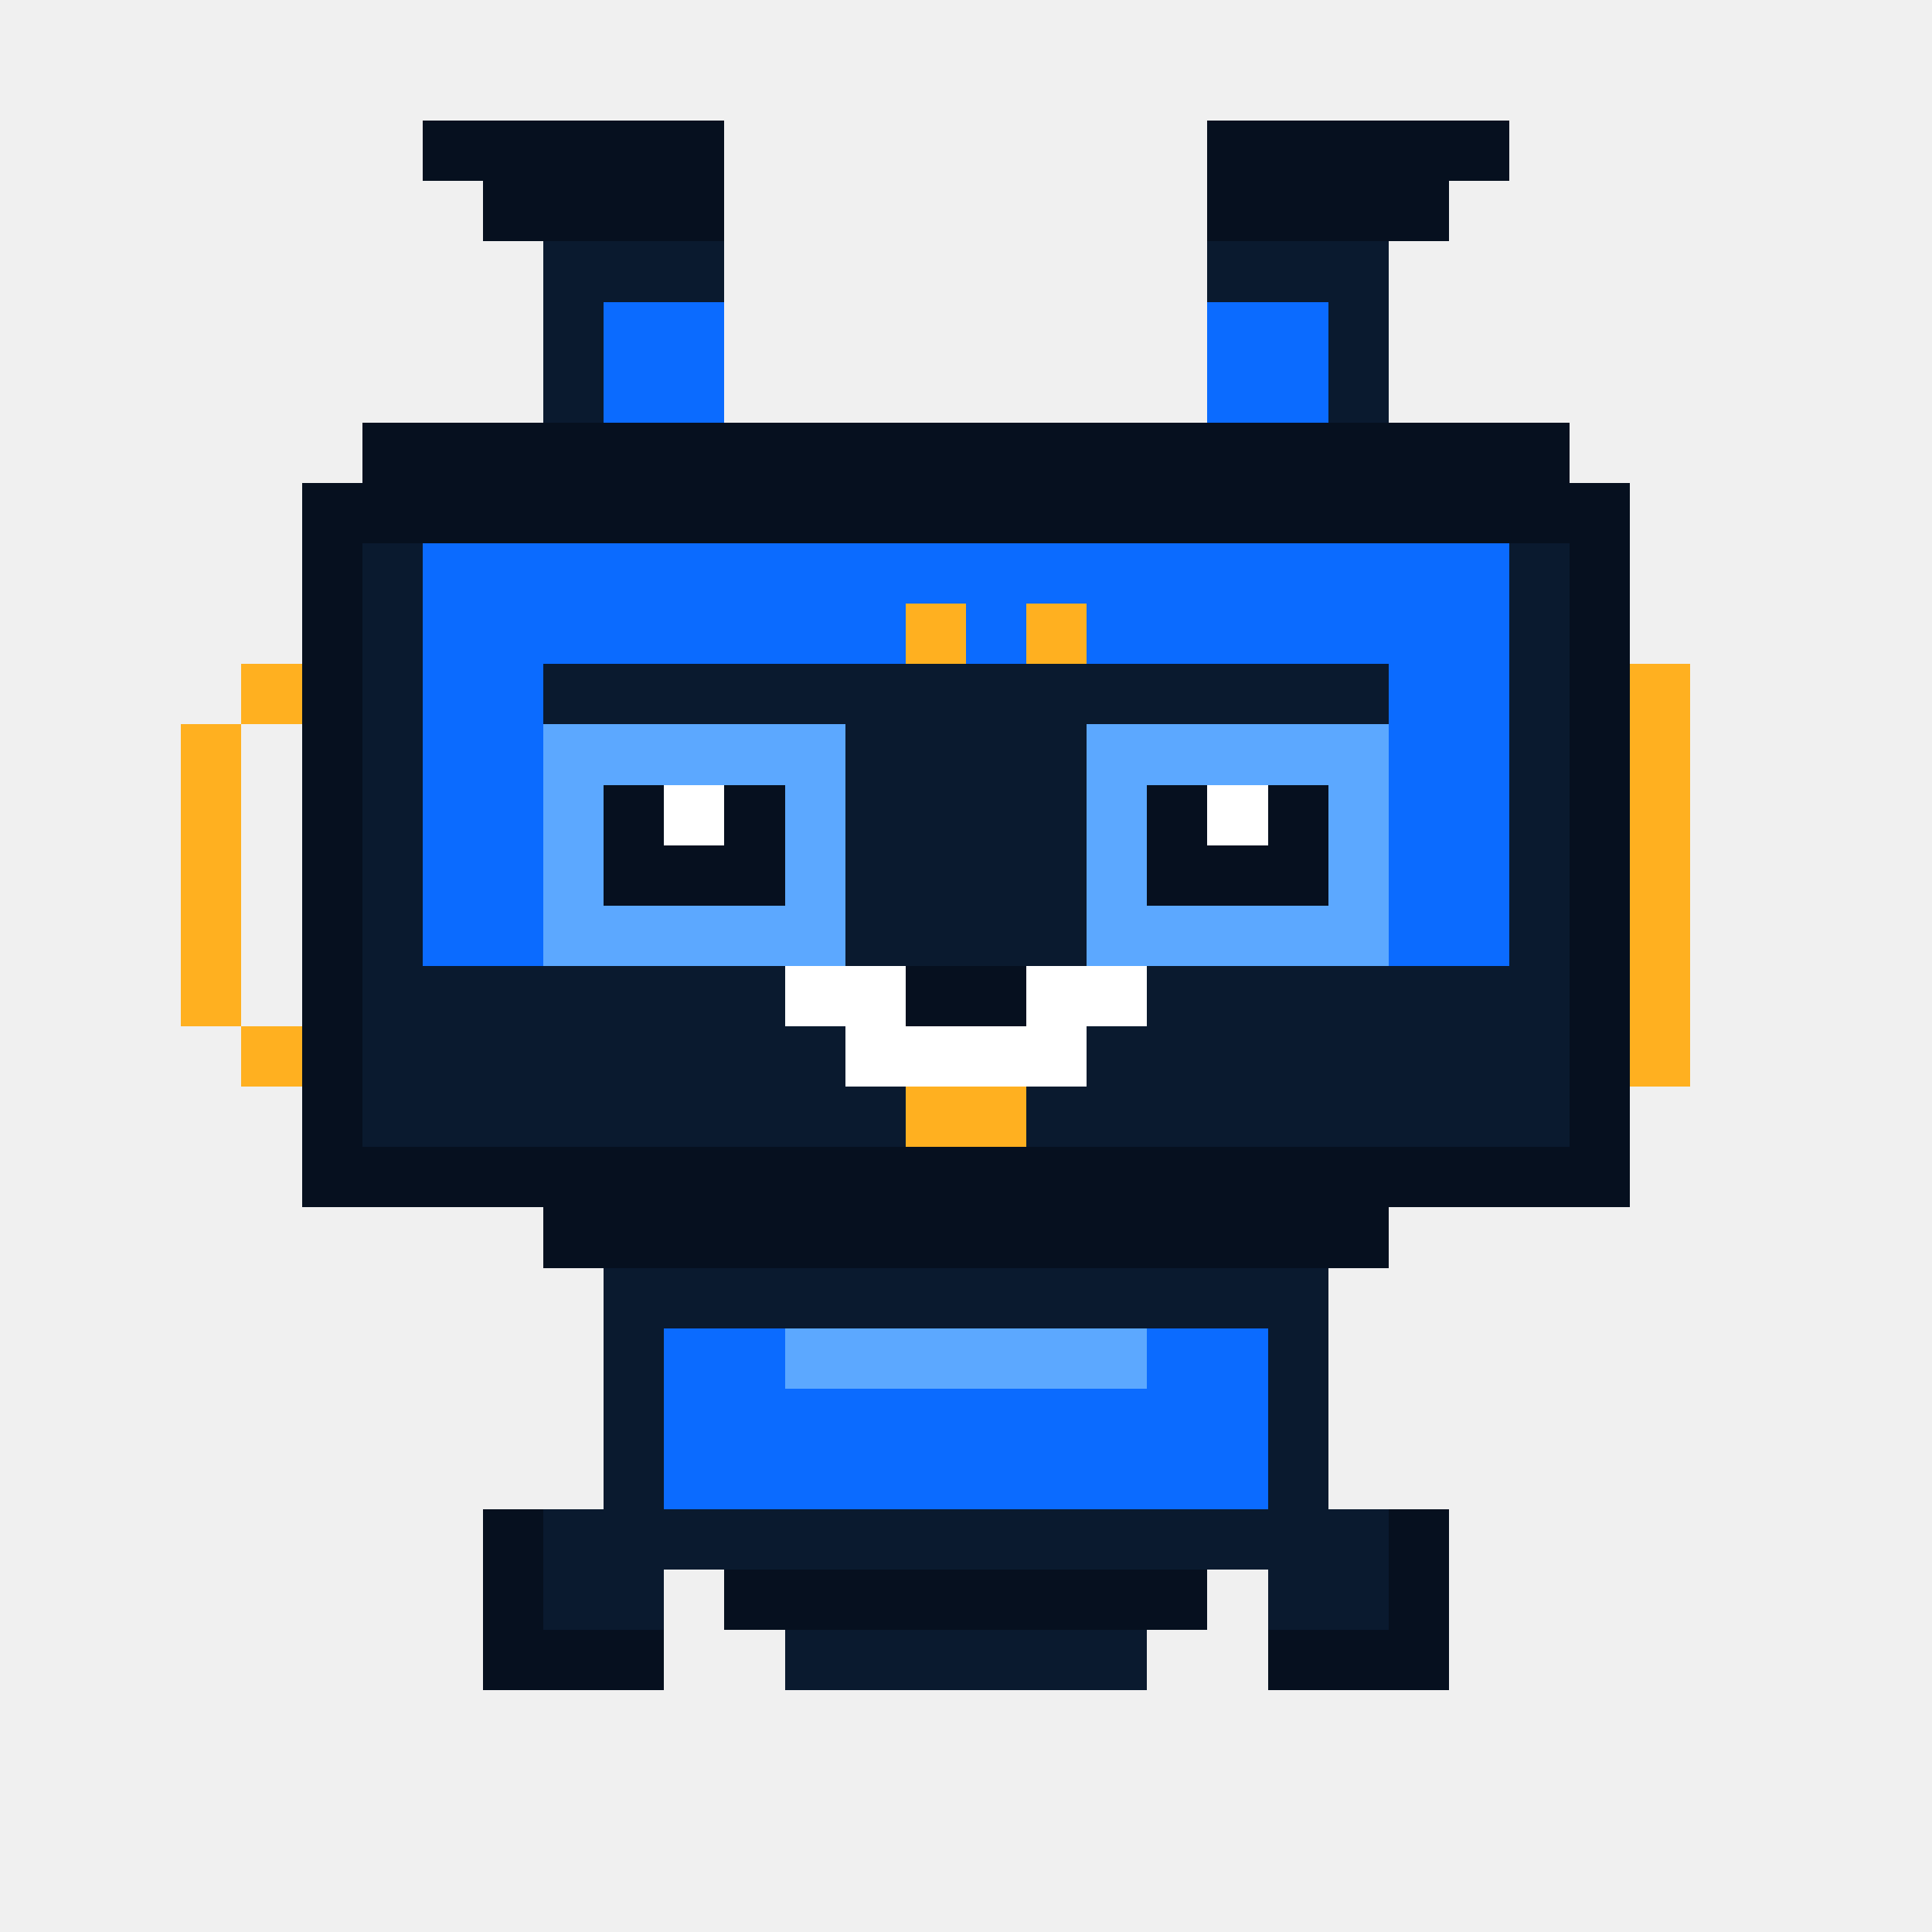
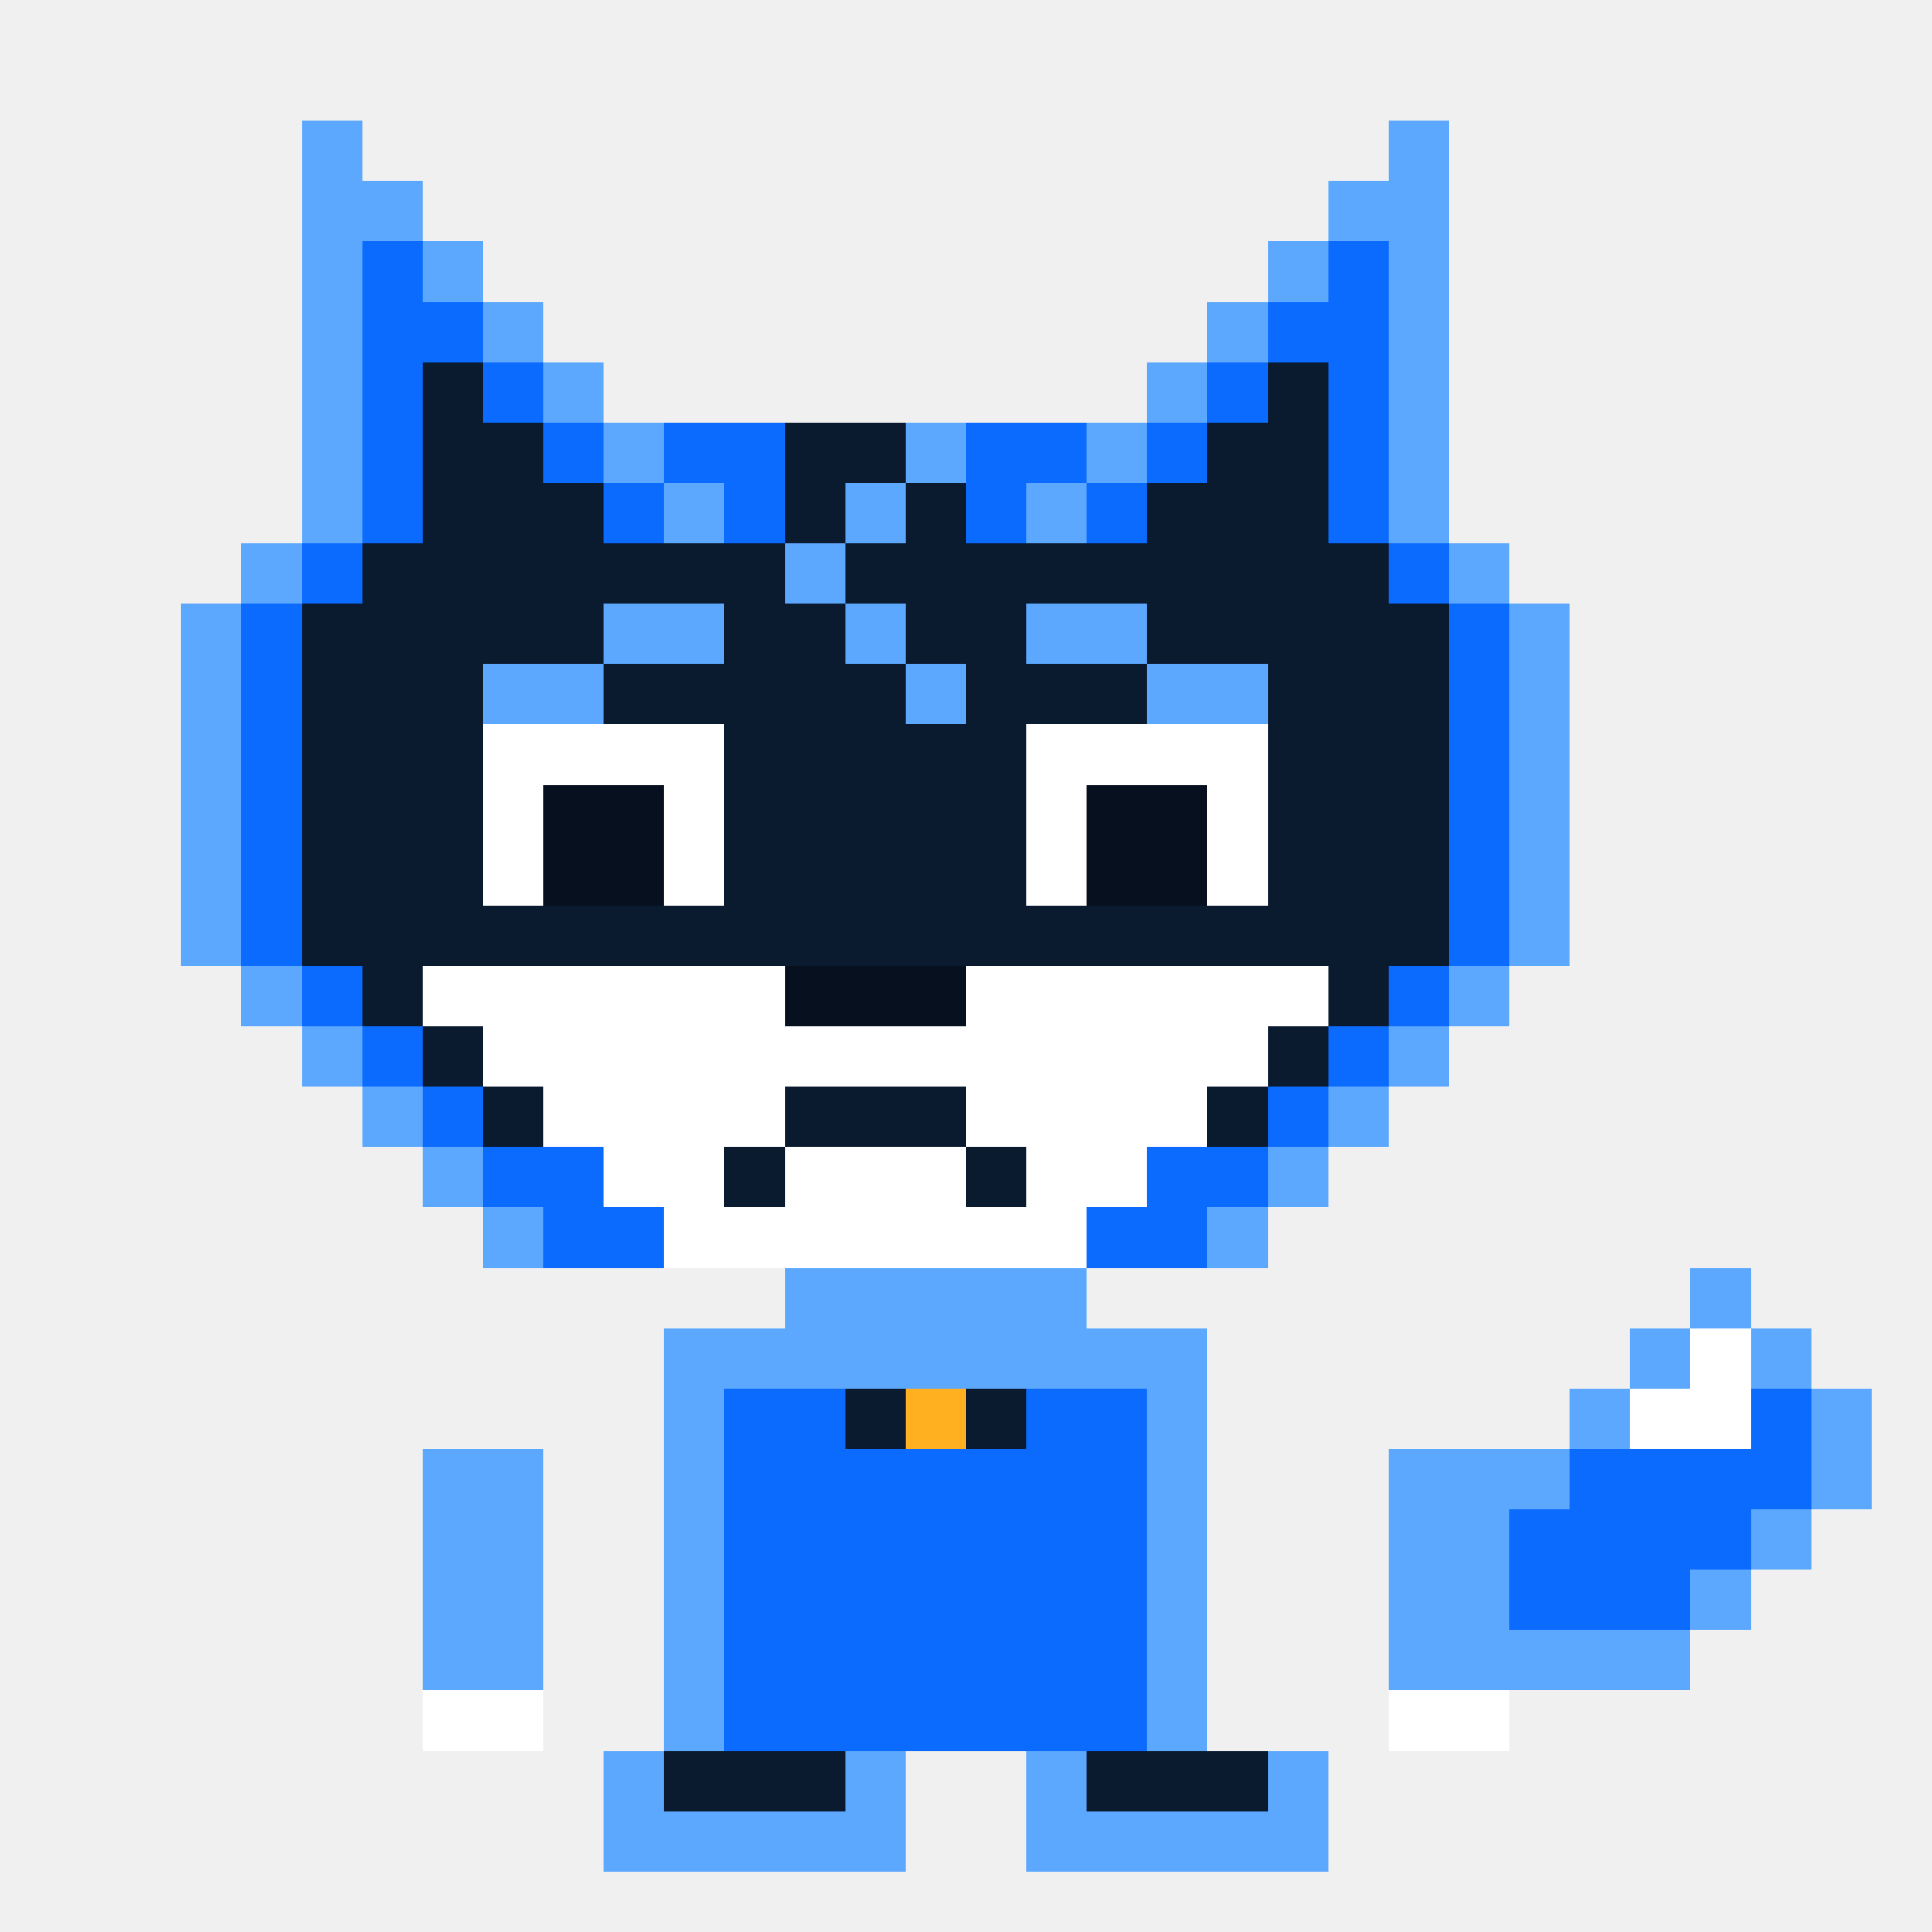
<svg xmlns="http://www.w3.org/2000/svg" viewBox="0 0 32 32" shape-rendering="crispEdges">
  <g>
-     <rect x="7" y="2" width="5" height="1" fill="#06101F" />
-     <rect x="20" y="2" width="5" height="1" fill="#06101F" />
-     <rect x="8" y="3" width="4" height="1" fill="#06101F" />
-     <rect x="20" y="3" width="4" height="1" fill="#06101F" />
-     <rect x="9" y="4" width="3" height="1" fill="#0A1A2F" />
-     <rect x="20" y="4" width="3" height="1" fill="#0A1A2F" />
-     <rect x="9" y="5" width="1" height="1" fill="#0A1A2F" />
-     <rect x="10" y="5" width="2" height="1" fill="#0B6BFF" />
-     <rect x="20" y="5" width="2" height="1" fill="#0B6BFF" />
-     <rect x="22" y="5" width="1" height="1" fill="#0A1A2F" />
-     <rect x="9" y="6" width="1" height="1" fill="#0A1A2F" />
-     <rect x="10" y="6" width="2" height="1" fill="#0B6BFF" />
-     <rect x="20" y="6" width="2" height="1" fill="#0B6BFF" />
-     <rect x="22" y="6" width="1" height="1" fill="#0A1A2F" />
-     <rect x="6" y="7" width="20" height="1" fill="#06101F" />
-     <rect x="5" y="8" width="22" height="1" fill="#06101F" />
-     <rect x="5" y="9" width="1" height="1" fill="#06101F" />
-     <rect x="6" y="9" width="1" height="1" fill="#0A1A2F" />
-     <rect x="7" y="9" width="18" height="1" fill="#0B6BFF" />
-     <rect x="25" y="9" width="1" height="1" fill="#0A1A2F" />
-     <rect x="26" y="9" width="1" height="1" fill="#06101F" />
-     <rect x="5" y="10" width="1" height="1" fill="#06101F" />
-     <rect x="6" y="10" width="1" height="1" fill="#0A1A2F" />
-     <rect x="7" y="10" width="8" height="1" fill="#0B6BFF" />
-     <rect x="15" y="10" width="1" height="1" fill="#FFB020" />
-     <rect x="16" y="10" width="1" height="1" fill="#0B6BFF" />
-     <rect x="17" y="10" width="1" height="1" fill="#FFB020" />
-     <rect x="18" y="10" width="7" height="1" fill="#0B6BFF" />
-     <rect x="25" y="10" width="1" height="1" fill="#0A1A2F" />
-     <rect x="26" y="10" width="1" height="1" fill="#06101F" />
-     <rect x="4" y="11" width="1" height="1" fill="#FFB020" />
-     <rect x="5" y="11" width="1" height="1" fill="#06101F" />
-     <rect x="6" y="11" width="1" height="1" fill="#0A1A2F" />
-     <rect x="7" y="11" width="2" height="1" fill="#0B6BFF" />
-     <rect x="9" y="11" width="14" height="1" fill="#0A1A2F" />
-     <rect x="23" y="11" width="2" height="1" fill="#0B6BFF" />
-     <rect x="25" y="11" width="1" height="1" fill="#0A1A2F" />
-     <rect x="26" y="11" width="1" height="1" fill="#06101F" />
-     <rect x="27" y="11" width="1" height="1" fill="#FFB020" />
-     <rect x="3" y="12" width="1" height="1" fill="#FFB020" />
-     <rect x="5" y="12" width="1" height="1" fill="#06101F" />
-     <rect x="6" y="12" width="1" height="1" fill="#0A1A2F" />
-     <rect x="7" y="12" width="2" height="1" fill="#0B6BFF" />
-     <rect x="9" y="12" width="5" height="1" fill="#5CA8FF" />
-     <rect x="14" y="12" width="4" height="1" fill="#0A1A2F" />
-     <rect x="18" y="12" width="5" height="1" fill="#5CA8FF" />
-     <rect x="23" y="12" width="2" height="1" fill="#0B6BFF" />
-     <rect x="25" y="12" width="1" height="1" fill="#0A1A2F" />
-     <rect x="26" y="12" width="1" height="1" fill="#06101F" />
-     <rect x="27" y="12" width="1" height="1" fill="#FFB020" />
-     <rect x="3" y="13" width="1" height="1" fill="#FFB020" />
-     <rect x="5" y="13" width="1" height="1" fill="#06101F" />
-     <rect x="6" y="13" width="1" height="1" fill="#0A1A2F" />
-     <rect x="7" y="13" width="2" height="1" fill="#0B6BFF" />
-     <rect x="9" y="13" width="1" height="1" fill="#5CA8FF" />
-     <rect x="10" y="13" width="1" height="1" fill="#06101F" />
+     <rect x="5" y="2" width="1" height="1" fill="#5CA8FF" />
+     <rect x="23" y="2" width="1" height="1" fill="#5CA8FF" />
+     <rect x="5" y="3" width="2" height="1" fill="#5CA8FF" />
+     <rect x="22" y="3" width="2" height="1" fill="#5CA8FF" />
+     <rect x="5" y="4" width="1" height="1" fill="#5CA8FF" />
+     <rect x="6" y="4" width="1" height="1" fill="#0B6BFF" />
+     <rect x="7" y="4" width="1" height="1" fill="#5CA8FF" />
+     <rect x="21" y="4" width="1" height="1" fill="#5CA8FF" />
+     <rect x="22" y="4" width="1" height="1" fill="#0B6BFF" />
+     <rect x="23" y="4" width="1" height="1" fill="#5CA8FF" />
+     <rect x="5" y="5" width="1" height="1" fill="#5CA8FF" />
+     <rect x="6" y="5" width="2" height="1" fill="#0B6BFF" />
+     <rect x="8" y="5" width="1" height="1" fill="#5CA8FF" />
+     <rect x="20" y="5" width="1" height="1" fill="#5CA8FF" />
+     <rect x="21" y="5" width="2" height="1" fill="#0B6BFF" />
+     <rect x="23" y="5" width="1" height="1" fill="#5CA8FF" />
+     <rect x="5" y="6" width="1" height="1" fill="#5CA8FF" />
+     <rect x="6" y="6" width="1" height="1" fill="#0B6BFF" />
+     <rect x="7" y="6" width="1" height="1" fill="#0A1A2F" />
+     <rect x="8" y="6" width="1" height="1" fill="#0B6BFF" />
+     <rect x="9" y="6" width="1" height="1" fill="#5CA8FF" />
+     <rect x="19" y="6" width="1" height="1" fill="#5CA8FF" />
+     <rect x="20" y="6" width="1" height="1" fill="#0B6BFF" />
+     <rect x="21" y="6" width="1" height="1" fill="#0A1A2F" />
+     <rect x="22" y="6" width="1" height="1" fill="#0B6BFF" />
+     <rect x="23" y="6" width="1" height="1" fill="#5CA8FF" />
+     <rect x="5" y="7" width="1" height="1" fill="#5CA8FF" />
+     <rect x="6" y="7" width="1" height="1" fill="#0B6BFF" />
+     <rect x="7" y="7" width="2" height="1" fill="#0A1A2F" />
+     <rect x="9" y="7" width="1" height="1" fill="#0B6BFF" />
+     <rect x="10" y="7" width="1" height="1" fill="#5CA8FF" />
+     <rect x="11" y="7" width="2" height="1" fill="#0B6BFF" />
+     <rect x="13" y="7" width="2" height="1" fill="#0A1A2F" />
+     <rect x="15" y="7" width="1" height="1" fill="#5CA8FF" />
+     <rect x="16" y="7" width="2" height="1" fill="#0B6BFF" />
+     <rect x="18" y="7" width="1" height="1" fill="#5CA8FF" />
+     <rect x="19" y="7" width="1" height="1" fill="#0B6BFF" />
+     <rect x="20" y="7" width="2" height="1" fill="#0A1A2F" />
+     <rect x="22" y="7" width="1" height="1" fill="#0B6BFF" />
+     <rect x="23" y="7" width="1" height="1" fill="#5CA8FF" />
+     <rect x="5" y="8" width="1" height="1" fill="#5CA8FF" />
+     <rect x="6" y="8" width="1" height="1" fill="#0B6BFF" />
+     <rect x="7" y="8" width="3" height="1" fill="#0A1A2F" />
+     <rect x="10" y="8" width="1" height="1" fill="#0B6BFF" />
+     <rect x="11" y="8" width="1" height="1" fill="#5CA8FF" />
+     <rect x="12" y="8" width="1" height="1" fill="#0B6BFF" />
+     <rect x="13" y="8" width="1" height="1" fill="#0A1A2F" />
+     <rect x="14" y="8" width="1" height="1" fill="#5CA8FF" />
+     <rect x="15" y="8" width="1" height="1" fill="#0A1A2F" />
+     <rect x="16" y="8" width="1" height="1" fill="#0B6BFF" />
+     <rect x="17" y="8" width="1" height="1" fill="#5CA8FF" />
+     <rect x="18" y="8" width="1" height="1" fill="#0B6BFF" />
+     <rect x="19" y="8" width="3" height="1" fill="#0A1A2F" />
+     <rect x="22" y="8" width="1" height="1" fill="#0B6BFF" />
+     <rect x="23" y="8" width="1" height="1" fill="#5CA8FF" />
+     <rect x="4" y="9" width="1" height="1" fill="#5CA8FF" />
+     <rect x="5" y="9" width="1" height="1" fill="#0B6BFF" />
+     <rect x="6" y="9" width="7" height="1" fill="#0A1A2F" />
+     <rect x="13" y="9" width="1" height="1" fill="#5CA8FF" />
+     <rect x="14" y="9" width="9" height="1" fill="#0A1A2F" />
+     <rect x="23" y="9" width="1" height="1" fill="#0B6BFF" />
+     <rect x="24" y="9" width="1" height="1" fill="#5CA8FF" />
+     <rect x="3" y="10" width="1" height="1" fill="#5CA8FF" />
+     <rect x="4" y="10" width="1" height="1" fill="#0B6BFF" />
+     <rect x="5" y="10" width="5" height="1" fill="#0A1A2F" />
+     <rect x="10" y="10" width="2" height="1" fill="#5CA8FF" />
+     <rect x="12" y="10" width="2" height="1" fill="#0A1A2F" />
+     <rect x="14" y="10" width="1" height="1" fill="#5CA8FF" />
+     <rect x="15" y="10" width="2" height="1" fill="#0A1A2F" />
+     <rect x="17" y="10" width="2" height="1" fill="#5CA8FF" />
+     <rect x="19" y="10" width="5" height="1" fill="#0A1A2F" />
+     <rect x="24" y="10" width="1" height="1" fill="#0B6BFF" />
+     <rect x="25" y="10" width="1" height="1" fill="#5CA8FF" />
+     <rect x="3" y="11" width="1" height="1" fill="#5CA8FF" />
+     <rect x="4" y="11" width="1" height="1" fill="#0B6BFF" />
+     <rect x="5" y="11" width="3" height="1" fill="#0A1A2F" />
+     <rect x="8" y="11" width="2" height="1" fill="#5CA8FF" />
+     <rect x="10" y="11" width="5" height="1" fill="#0A1A2F" />
+     <rect x="15" y="11" width="1" height="1" fill="#5CA8FF" />
+     <rect x="16" y="11" width="3" height="1" fill="#0A1A2F" />
+     <rect x="19" y="11" width="2" height="1" fill="#5CA8FF" />
+     <rect x="21" y="11" width="3" height="1" fill="#0A1A2F" />
+     <rect x="24" y="11" width="1" height="1" fill="#0B6BFF" />
+     <rect x="25" y="11" width="1" height="1" fill="#5CA8FF" />
+     <rect x="3" y="12" width="1" height="1" fill="#5CA8FF" />
+     <rect x="4" y="12" width="1" height="1" fill="#0B6BFF" />
+     <rect x="5" y="12" width="3" height="1" fill="#0A1A2F" />
+     <rect x="8" y="12" width="4" height="1" fill="#FFFFFF" />
+     <rect x="12" y="12" width="5" height="1" fill="#0A1A2F" />
+     <rect x="17" y="12" width="4" height="1" fill="#FFFFFF" />
+     <rect x="21" y="12" width="3" height="1" fill="#0A1A2F" />
+     <rect x="24" y="12" width="1" height="1" fill="#0B6BFF" />
+     <rect x="25" y="12" width="1" height="1" fill="#5CA8FF" />
+     <rect x="3" y="13" width="1" height="1" fill="#5CA8FF" />
+     <rect x="4" y="13" width="1" height="1" fill="#0B6BFF" />
+     <rect x="5" y="13" width="3" height="1" fill="#0A1A2F" />
+     <rect x="8" y="13" width="1" height="1" fill="#FFFFFF" />
+     <rect x="9" y="13" width="2" height="1" fill="#06101F" />
    <rect x="11" y="13" width="1" height="1" fill="#FFFFFF" />
-     <rect x="12" y="13" width="1" height="1" fill="#06101F" />
-     <rect x="13" y="13" width="1" height="1" fill="#5CA8FF" />
-     <rect x="14" y="13" width="4" height="1" fill="#0A1A2F" />
-     <rect x="18" y="13" width="1" height="1" fill="#5CA8FF" />
-     <rect x="19" y="13" width="1" height="1" fill="#06101F" />
+     <rect x="12" y="13" width="5" height="1" fill="#0A1A2F" />
+     <rect x="17" y="13" width="1" height="1" fill="#FFFFFF" />
+     <rect x="18" y="13" width="2" height="1" fill="#06101F" />
    <rect x="20" y="13" width="1" height="1" fill="#FFFFFF" />
-     <rect x="21" y="13" width="1" height="1" fill="#06101F" />
-     <rect x="22" y="13" width="1" height="1" fill="#5CA8FF" />
-     <rect x="23" y="13" width="2" height="1" fill="#0B6BFF" />
-     <rect x="25" y="13" width="1" height="1" fill="#0A1A2F" />
-     <rect x="26" y="13" width="1" height="1" fill="#06101F" />
-     <rect x="27" y="13" width="1" height="1" fill="#FFB020" />
-     <rect x="3" y="14" width="1" height="1" fill="#FFB020" />
-     <rect x="5" y="14" width="1" height="1" fill="#06101F" />
-     <rect x="6" y="14" width="1" height="1" fill="#0A1A2F" />
-     <rect x="7" y="14" width="2" height="1" fill="#0B6BFF" />
-     <rect x="9" y="14" width="1" height="1" fill="#5CA8FF" />
-     <rect x="10" y="14" width="3" height="1" fill="#06101F" />
-     <rect x="13" y="14" width="1" height="1" fill="#5CA8FF" />
-     <rect x="14" y="14" width="4" height="1" fill="#0A1A2F" />
-     <rect x="18" y="14" width="1" height="1" fill="#5CA8FF" />
-     <rect x="19" y="14" width="3" height="1" fill="#06101F" />
-     <rect x="22" y="14" width="1" height="1" fill="#5CA8FF" />
-     <rect x="23" y="14" width="2" height="1" fill="#0B6BFF" />
-     <rect x="25" y="14" width="1" height="1" fill="#0A1A2F" />
-     <rect x="26" y="14" width="1" height="1" fill="#06101F" />
-     <rect x="27" y="14" width="1" height="1" fill="#FFB020" />
-     <rect x="3" y="15" width="1" height="1" fill="#FFB020" />
-     <rect x="5" y="15" width="1" height="1" fill="#06101F" />
-     <rect x="6" y="15" width="1" height="1" fill="#0A1A2F" />
-     <rect x="7" y="15" width="2" height="1" fill="#0B6BFF" />
-     <rect x="9" y="15" width="5" height="1" fill="#5CA8FF" />
-     <rect x="14" y="15" width="4" height="1" fill="#0A1A2F" />
-     <rect x="18" y="15" width="5" height="1" fill="#5CA8FF" />
-     <rect x="23" y="15" width="2" height="1" fill="#0B6BFF" />
-     <rect x="25" y="15" width="1" height="1" fill="#0A1A2F" />
-     <rect x="26" y="15" width="1" height="1" fill="#06101F" />
-     <rect x="27" y="15" width="1" height="1" fill="#FFB020" />
-     <rect x="3" y="16" width="1" height="1" fill="#FFB020" />
-     <rect x="5" y="16" width="1" height="1" fill="#06101F" />
-     <rect x="6" y="16" width="7" height="1" fill="#0A1A2F" />
-     <rect x="13" y="16" width="2" height="1" fill="#FFFFFF" />
-     <rect x="15" y="16" width="2" height="1" fill="#06101F" />
-     <rect x="17" y="16" width="2" height="1" fill="#FFFFFF" />
-     <rect x="19" y="16" width="7" height="1" fill="#0A1A2F" />
-     <rect x="26" y="16" width="1" height="1" fill="#06101F" />
-     <rect x="27" y="16" width="1" height="1" fill="#FFB020" />
-     <rect x="4" y="17" width="1" height="1" fill="#FFB020" />
-     <rect x="5" y="17" width="1" height="1" fill="#06101F" />
-     <rect x="6" y="17" width="8" height="1" fill="#0A1A2F" />
-     <rect x="14" y="17" width="4" height="1" fill="#FFFFFF" />
-     <rect x="18" y="17" width="8" height="1" fill="#0A1A2F" />
-     <rect x="26" y="17" width="1" height="1" fill="#06101F" />
-     <rect x="27" y="17" width="1" height="1" fill="#FFB020" />
-     <rect x="5" y="18" width="1" height="1" fill="#06101F" />
-     <rect x="6" y="18" width="9" height="1" fill="#0A1A2F" />
-     <rect x="15" y="18" width="2" height="1" fill="#FFB020" />
-     <rect x="17" y="18" width="9" height="1" fill="#0A1A2F" />
-     <rect x="26" y="18" width="1" height="1" fill="#06101F" />
-     <rect x="5" y="19" width="22" height="1" fill="#06101F" />
-     <rect x="9" y="20" width="14" height="1" fill="#06101F" />
-     <rect x="10" y="21" width="12" height="1" fill="#0A1A2F" />
-     <rect x="10" y="22" width="1" height="1" fill="#0A1A2F" />
-     <rect x="11" y="22" width="2" height="1" fill="#0B6BFF" />
-     <rect x="13" y="22" width="6" height="1" fill="#5CA8FF" />
-     <rect x="19" y="22" width="2" height="1" fill="#0B6BFF" />
-     <rect x="21" y="22" width="1" height="1" fill="#0A1A2F" />
-     <rect x="10" y="23" width="1" height="1" fill="#0A1A2F" />
-     <rect x="11" y="23" width="10" height="1" fill="#0B6BFF" />
-     <rect x="21" y="23" width="1" height="1" fill="#0A1A2F" />
-     <rect x="10" y="24" width="1" height="1" fill="#0A1A2F" />
-     <rect x="11" y="24" width="10" height="1" fill="#0B6BFF" />
-     <rect x="21" y="24" width="1" height="1" fill="#0A1A2F" />
-     <rect x="8" y="25" width="1" height="1" fill="#06101F" />
-     <rect x="9" y="25" width="14" height="1" fill="#0A1A2F" />
-     <rect x="23" y="25" width="1" height="1" fill="#06101F" />
-     <rect x="8" y="26" width="1" height="1" fill="#06101F" />
-     <rect x="9" y="26" width="2" height="1" fill="#0A1A2F" />
-     <rect x="12" y="26" width="8" height="1" fill="#06101F" />
-     <rect x="21" y="26" width="2" height="1" fill="#0A1A2F" />
-     <rect x="23" y="26" width="1" height="1" fill="#06101F" />
-     <rect x="8" y="27" width="3" height="1" fill="#06101F" />
-     <rect x="13" y="27" width="6" height="1" fill="#0A1A2F" />
-     <rect x="21" y="27" width="3" height="1" fill="#06101F" />
+     <rect x="21" y="13" width="3" height="1" fill="#0A1A2F" />
+     <rect x="24" y="13" width="1" height="1" fill="#0B6BFF" />
+     <rect x="25" y="13" width="1" height="1" fill="#5CA8FF" />
+     <rect x="3" y="14" width="1" height="1" fill="#5CA8FF" />
+     <rect x="4" y="14" width="1" height="1" fill="#0B6BFF" />
+     <rect x="5" y="14" width="3" height="1" fill="#0A1A2F" />
+     <rect x="8" y="14" width="1" height="1" fill="#FFFFFF" />
+     <rect x="9" y="14" width="2" height="1" fill="#06101F" />
+     <rect x="11" y="14" width="1" height="1" fill="#FFFFFF" />
+     <rect x="12" y="14" width="5" height="1" fill="#0A1A2F" />
+     <rect x="17" y="14" width="1" height="1" fill="#FFFFFF" />
+     <rect x="18" y="14" width="2" height="1" fill="#06101F" />
+     <rect x="20" y="14" width="1" height="1" fill="#FFFFFF" />
+     <rect x="21" y="14" width="3" height="1" fill="#0A1A2F" />
+     <rect x="24" y="14" width="1" height="1" fill="#0B6BFF" />
+     <rect x="25" y="14" width="1" height="1" fill="#5CA8FF" />
+     <rect x="3" y="15" width="1" height="1" fill="#5CA8FF" />
+     <rect x="4" y="15" width="1" height="1" fill="#0B6BFF" />
+     <rect x="5" y="15" width="19" height="1" fill="#0A1A2F" />
+     <rect x="24" y="15" width="1" height="1" fill="#0B6BFF" />
+     <rect x="25" y="15" width="1" height="1" fill="#5CA8FF" />
+     <rect x="4" y="16" width="1" height="1" fill="#5CA8FF" />
+     <rect x="5" y="16" width="1" height="1" fill="#0B6BFF" />
+     <rect x="6" y="16" width="1" height="1" fill="#0A1A2F" />
+     <rect x="7" y="16" width="6" height="1" fill="#FFFFFF" />
+     <rect x="13" y="16" width="3" height="1" fill="#06101F" />
+     <rect x="16" y="16" width="6" height="1" fill="#FFFFFF" />
+     <rect x="22" y="16" width="1" height="1" fill="#0A1A2F" />
+     <rect x="23" y="16" width="1" height="1" fill="#0B6BFF" />
+     <rect x="24" y="16" width="1" height="1" fill="#5CA8FF" />
+     <rect x="5" y="17" width="1" height="1" fill="#5CA8FF" />
+     <rect x="6" y="17" width="1" height="1" fill="#0B6BFF" />
+     <rect x="7" y="17" width="1" height="1" fill="#0A1A2F" />
+     <rect x="8" y="17" width="13" height="1" fill="#FFFFFF" />
+     <rect x="21" y="17" width="1" height="1" fill="#0A1A2F" />
+     <rect x="22" y="17" width="1" height="1" fill="#0B6BFF" />
+     <rect x="23" y="17" width="1" height="1" fill="#5CA8FF" />
+     <rect x="6" y="18" width="1" height="1" fill="#5CA8FF" />
+     <rect x="7" y="18" width="1" height="1" fill="#0B6BFF" />
+     <rect x="8" y="18" width="1" height="1" fill="#0A1A2F" />
+     <rect x="9" y="18" width="4" height="1" fill="#FFFFFF" />
+     <rect x="13" y="18" width="3" height="1" fill="#0A1A2F" />
+     <rect x="16" y="18" width="4" height="1" fill="#FFFFFF" />
+     <rect x="20" y="18" width="1" height="1" fill="#0A1A2F" />
+     <rect x="21" y="18" width="1" height="1" fill="#0B6BFF" />
+     <rect x="22" y="18" width="1" height="1" fill="#5CA8FF" />
+     <rect x="7" y="19" width="1" height="1" fill="#5CA8FF" />
+     <rect x="8" y="19" width="2" height="1" fill="#0B6BFF" />
+     <rect x="10" y="19" width="2" height="1" fill="#FFFFFF" />
+     <rect x="12" y="19" width="1" height="1" fill="#0A1A2F" />
+     <rect x="13" y="19" width="3" height="1" fill="#FFFFFF" />
+     <rect x="16" y="19" width="1" height="1" fill="#0A1A2F" />
+     <rect x="17" y="19" width="2" height="1" fill="#FFFFFF" />
+     <rect x="19" y="19" width="2" height="1" fill="#0B6BFF" />
+     <rect x="21" y="19" width="1" height="1" fill="#5CA8FF" />
+     <rect x="8" y="20" width="1" height="1" fill="#5CA8FF" />
+     <rect x="9" y="20" width="2" height="1" fill="#0B6BFF" />
+     <rect x="11" y="20" width="7" height="1" fill="#FFFFFF" />
+     <rect x="18" y="20" width="2" height="1" fill="#0B6BFF" />
+     <rect x="20" y="20" width="1" height="1" fill="#5CA8FF" />
+     <rect x="13" y="21" width="5" height="1" fill="#5CA8FF" />
+     <rect x="28" y="21" width="1" height="1" fill="#5CA8FF" />
+     <rect x="11" y="22" width="9" height="1" fill="#5CA8FF" />
+     <rect x="27" y="22" width="1" height="1" fill="#5CA8FF" />
+     <rect x="28" y="22" width="1" height="1" fill="#FFFFFF" />
+     <rect x="29" y="22" width="1" height="1" fill="#5CA8FF" />
+     <rect x="11" y="23" width="1" height="1" fill="#5CA8FF" />
+     <rect x="12" y="23" width="2" height="1" fill="#0B6BFF" />
+     <rect x="14" y="23" width="1" height="1" fill="#0A1A2F" />
+     <rect x="15" y="23" width="1" height="1" fill="#FFB020" />
+     <rect x="16" y="23" width="1" height="1" fill="#0A1A2F" />
+     <rect x="17" y="23" width="2" height="1" fill="#0B6BFF" />
+     <rect x="19" y="23" width="1" height="1" fill="#5CA8FF" />
+     <rect x="26" y="23" width="1" height="1" fill="#5CA8FF" />
+     <rect x="27" y="23" width="2" height="1" fill="#FFFFFF" />
+     <rect x="29" y="23" width="1" height="1" fill="#0B6BFF" />
+     <rect x="30" y="23" width="1" height="1" fill="#5CA8FF" />
+     <rect x="7" y="24" width="2" height="1" fill="#5CA8FF" />
+     <rect x="11" y="24" width="1" height="1" fill="#5CA8FF" />
+     <rect x="12" y="24" width="7" height="1" fill="#0B6BFF" />
+     <rect x="19" y="24" width="1" height="1" fill="#5CA8FF" />
+     <rect x="23" y="24" width="3" height="1" fill="#5CA8FF" />
+     <rect x="26" y="24" width="4" height="1" fill="#0B6BFF" />
+     <rect x="30" y="24" width="1" height="1" fill="#5CA8FF" />
+     <rect x="7" y="25" width="2" height="1" fill="#5CA8FF" />
+     <rect x="11" y="25" width="1" height="1" fill="#5CA8FF" />
+     <rect x="12" y="25" width="7" height="1" fill="#0B6BFF" />
+     <rect x="19" y="25" width="1" height="1" fill="#5CA8FF" />
+     <rect x="23" y="25" width="2" height="1" fill="#5CA8FF" />
+     <rect x="25" y="25" width="4" height="1" fill="#0B6BFF" />
+     <rect x="29" y="25" width="1" height="1" fill="#5CA8FF" />
+     <rect x="7" y="26" width="2" height="1" fill="#5CA8FF" />
+     <rect x="11" y="26" width="1" height="1" fill="#5CA8FF" />
+     <rect x="12" y="26" width="7" height="1" fill="#0B6BFF" />
+     <rect x="19" y="26" width="1" height="1" fill="#5CA8FF" />
+     <rect x="23" y="26" width="2" height="1" fill="#5CA8FF" />
+     <rect x="25" y="26" width="3" height="1" fill="#0B6BFF" />
+     <rect x="28" y="26" width="1" height="1" fill="#5CA8FF" />
+     <rect x="7" y="27" width="2" height="1" fill="#5CA8FF" />
+     <rect x="11" y="27" width="1" height="1" fill="#5CA8FF" />
+     <rect x="12" y="27" width="7" height="1" fill="#0B6BFF" />
+     <rect x="19" y="27" width="1" height="1" fill="#5CA8FF" />
+     <rect x="23" y="27" width="5" height="1" fill="#5CA8FF" />
+     <rect x="7" y="28" width="2" height="1" fill="#FFFFFF" />
+     <rect x="11" y="28" width="1" height="1" fill="#5CA8FF" />
+     <rect x="12" y="28" width="7" height="1" fill="#0B6BFF" />
+     <rect x="19" y="28" width="1" height="1" fill="#5CA8FF" />
+     <rect x="23" y="28" width="2" height="1" fill="#FFFFFF" />
+     <rect x="10" y="29" width="1" height="1" fill="#5CA8FF" />
+     <rect x="11" y="29" width="3" height="1" fill="#0A1A2F" />
+     <rect x="14" y="29" width="1" height="1" fill="#5CA8FF" />
+     <rect x="17" y="29" width="1" height="1" fill="#5CA8FF" />
+     <rect x="18" y="29" width="3" height="1" fill="#0A1A2F" />
+     <rect x="21" y="29" width="1" height="1" fill="#5CA8FF" />
+     <rect x="10" y="30" width="5" height="1" fill="#5CA8FF" />
+     <rect x="17" y="30" width="5" height="1" fill="#5CA8FF" />
  </g>
</svg>
